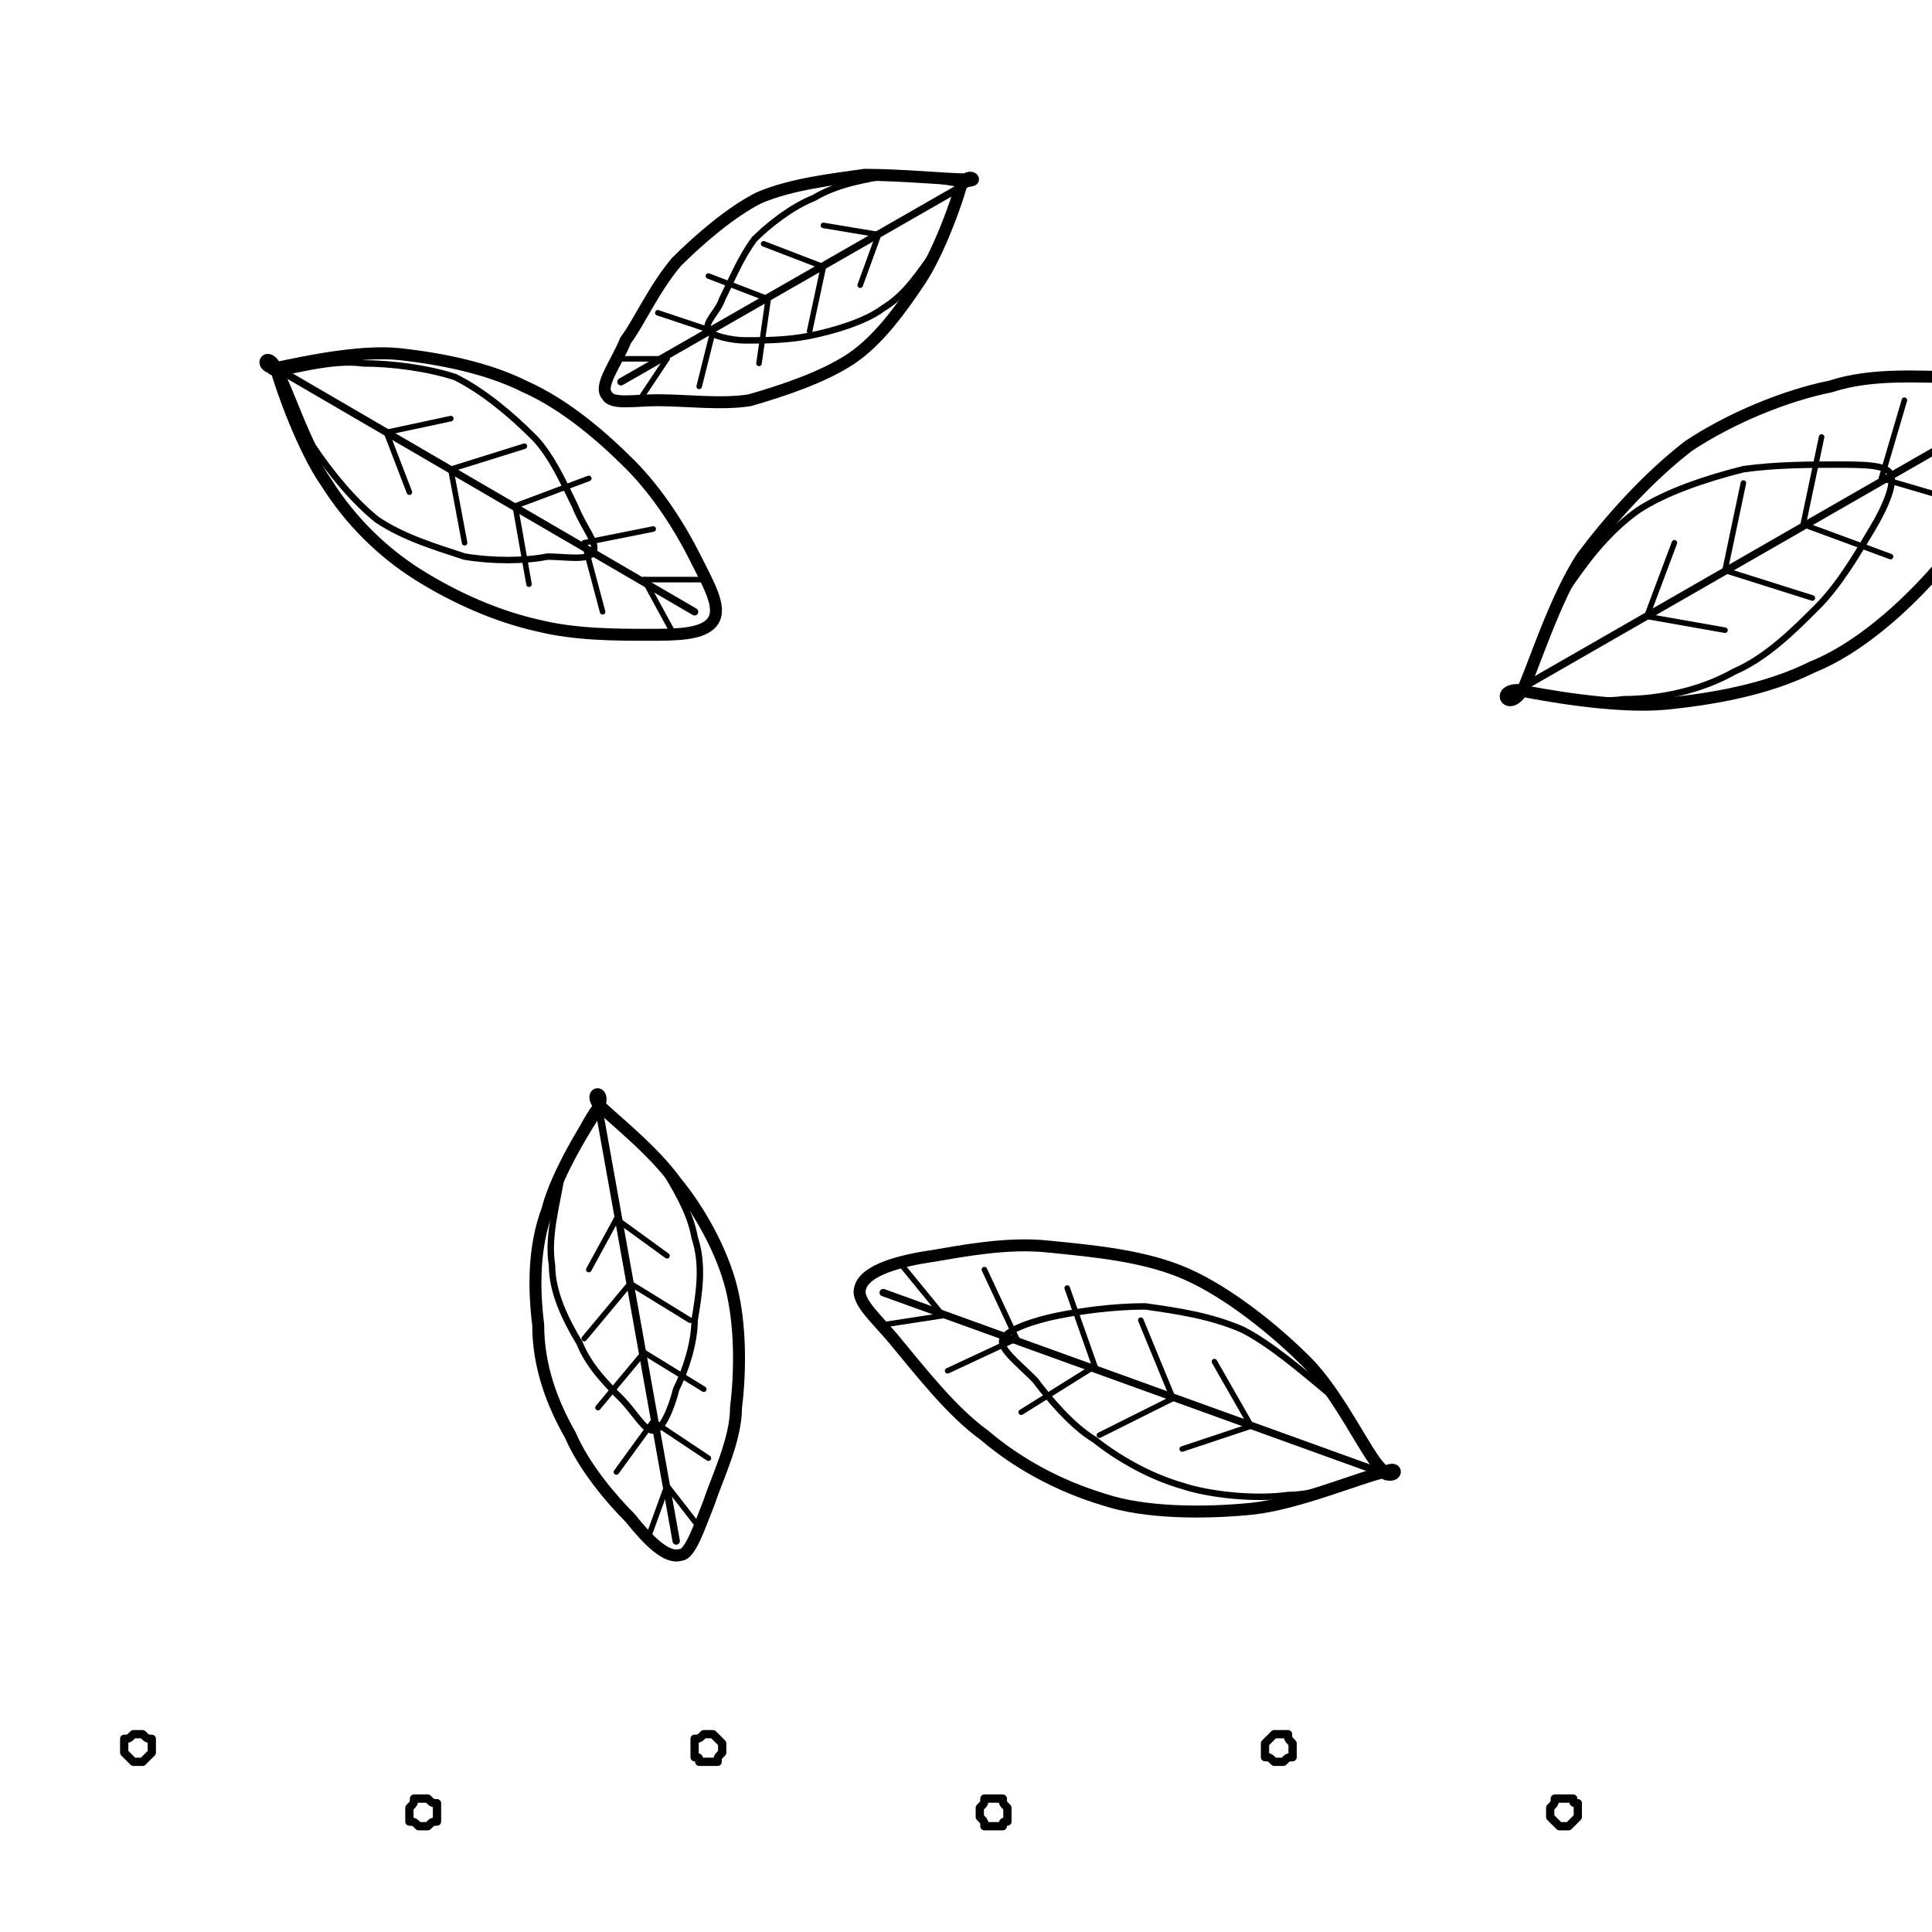
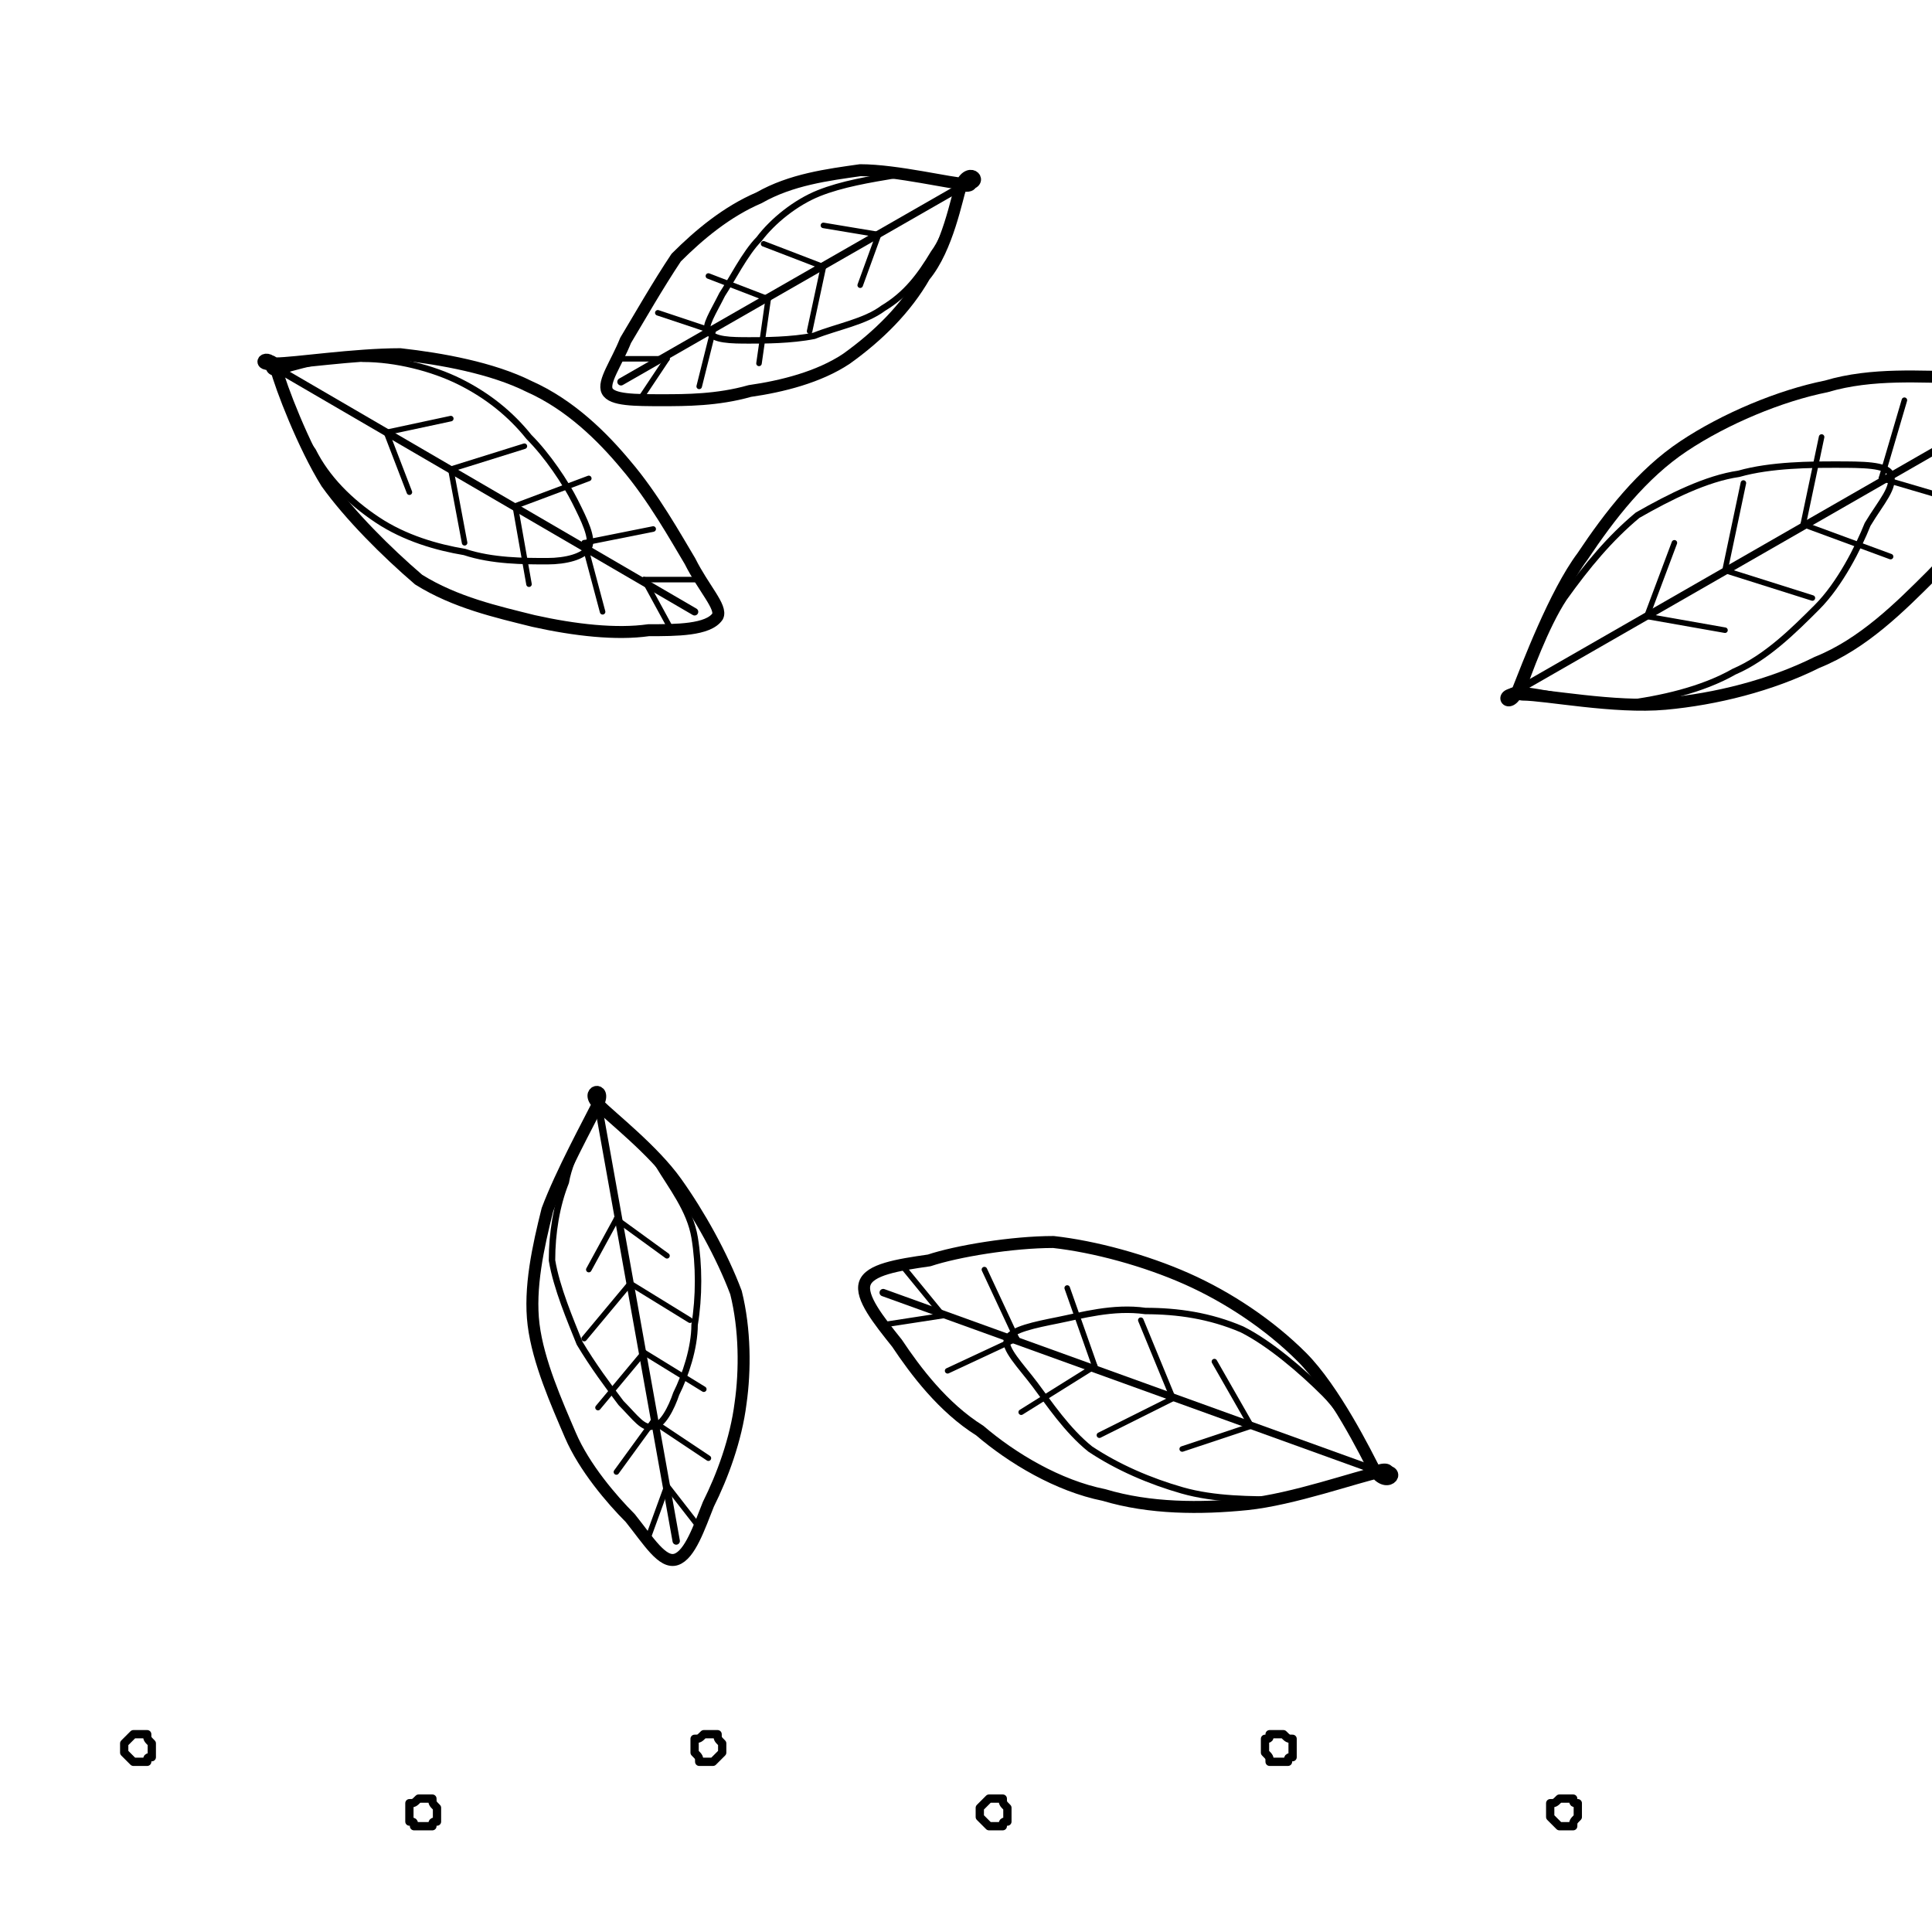
<svg xmlns="http://www.w3.org/2000/svg" viewBox="0 0 420 420" fill="none" stroke="currentColor" stroke-linecap="round" stroke-linejoin="round" aria-hidden="true" focusable="false">
-   <path d="M60 80C65 79 78 76 87 77C96 78 106 80 114 84C123 88 131 95 137 101C143 107 148 115 151 121C154 127 157 132 155 135C153 138 147 138 141 138C134 138 125 138 117 136C108 134 99 130 91 125C83 120 76 113 71 105C66 98 61 84 60 80C58 76 56 80 60 80Z" stroke-width="2.6" />
-   <path d="M60 81C63 81 72 78 79 79C85 79 93 80 99 82C105 85 111 90 116 95C120 99 123 106 125 110C127 115 130 118 129 120C128 122 123 121 119 121C114 122 107 122 101 121C95 119 88 117 82 113C77 109 72 103 68 97C65 91 62 82 60 79C59 77 57 81 60 81Z" stroke-width="1.4" />
+   <path d="M60 79C64 79 77 77 87 77C96 78 107 80 115 84C124 88 131 95 136 101C142 108 147 117 150 122C153 128 157 132 156 134C154 137 147 137 141 137C134 138 125 137 116 135C108 133 99 131 91 126C84 120 76 112 71 105C66 97 61 84 60 80C58 76 55 80 60 79Z" stroke-width="2.6" />
+   <path d="M60 81C63 80 73 77 79 78C86 78 94 80 100 83C106 86 111 90 115 95C119 99 123 105 125 109C127 113 129 117 128 119C127 121 123 122 119 122C114 122 107 122 101 120C95 119 88 117 82 113C76 109 71 104 68 98C64 93 61 82 60 79C59 76 57 81 60 81Z" stroke-width="1.4" />
  <line x1="60" y1="80" x2="151" y2="133" stroke-width="1.6" />
  <line x1="84" y1="94" x2="98" y2="91" stroke-width="1.2" />
  <line x1="84" y1="94" x2="89" y2="107" stroke-width="1.2" />
  <line x1="98" y1="102" x2="114" y2="97" stroke-width="1.2" />
  <line x1="98" y1="102" x2="101" y2="118" stroke-width="1.2" />
  <line x1="112" y1="110" x2="128" y2="104" stroke-width="1.2" />
  <line x1="112" y1="110" x2="115" y2="127" stroke-width="1.2" />
  <line x1="127" y1="118" x2="142" y2="115" stroke-width="1.2" />
  <line x1="127" y1="118" x2="131" y2="133" stroke-width="1.2" />
  <line x1="140" y1="126" x2="153" y2="126" stroke-width="1.2" />
  <line x1="140" y1="126" x2="146" y2="137" stroke-width="1.2" />
-   <path d="M209 40C208 44 204 55 200 61C196 67 191 74 185 78C179 82 170 85 163 87C157 88 149 87 143 87C138 87 133 88 132 86C130 84 134 79 136 74C139 70 142 63 147 57C152 52 159 46 165 43C172 40 181 39 188 38C196 38 206 39 210 39C213 40 211 37 209 40Z" stroke-width="2.6" />
-   <path d="M210 40C208 42 206 50 203 55C200 59 197 64 192 67C188 70 181 72 176 73C171 74 166 74 162 74C159 74 155 73 154 72C153 70 156 68 157 65C159 61 161 56 164 52C167 49 172 45 177 43C182 40 188 39 194 38C199 38 207 40 210 40C213 40 211 37 210 40Z" stroke-width="1.4" />
+   <path d="M209 40C208 43 206 54 201 60C197 67 191 73 184 78C178 82 170 84 163 85C156 87 149 87 144 87C138 87 133 87 132 85C131 83 134 79 136 74C139 69 143 62 147 56C152 51 158 46 165 43C172 39 180 38 187 37C195 37 207 40 210 40C214 40 211 36 209 40Z" stroke-width="2.6" />
+   <path d="M210 40C208 43 206 51 203 55C200 60 197 64 192 67C188 70 182 71 177 73C172 74 166 74 163 74C159 74 155 74 154 72C153 71 155 68 157 64C159 61 162 55 165 52C168 48 173 44 178 42C183 40 189 39 195 38C200 38 208 40 210 41C213 41 211 38 210 40Z" stroke-width="1.4" />
  <line x1="210" y1="40" x2="135" y2="83" stroke-width="1.6" />
  <line x1="191" y1="51" x2="187" y2="62" stroke-width="1.2" />
  <line x1="191" y1="51" x2="179" y2="49" stroke-width="1.2" />
  <line x1="179" y1="58" x2="176" y2="72" stroke-width="1.2" />
  <line x1="179" y1="58" x2="166" y2="53" stroke-width="1.2" />
  <line x1="167" y1="65" x2="165" y2="79" stroke-width="1.2" />
  <line x1="167" y1="65" x2="154" y2="60" stroke-width="1.2" />
  <line x1="155" y1="72" x2="152" y2="84" stroke-width="1.2" />
  <line x1="155" y1="72" x2="143" y2="68" stroke-width="1.2" />
  <line x1="145" y1="78" x2="139" y2="87" stroke-width="1.2" />
  <line x1="145" y1="78" x2="134" y2="78" stroke-width="1.2" />
-   <path d="M331 150C333 146 338 130 344 121C350 113 358 104 367 97C376 91 388 86 398 84C407 81 418 82 425 82C433 82 441 83 443 86C445 89 441 94 437 100C433 107 428 117 421 124C414 132 404 141 394 145C384 150 372 152 362 153C351 154 335 151 330 150C325 150 328 155 331 150Z" stroke-width="2.6" />
-   <path d="M331 150C332 146 336 136 340 129C344 123 349 116 356 111C362 107 371 104 379 102C386 101 394 101 399 101C405 101 410 101 411 103C412 105 410 110 407 115C404 120 400 127 395 132C390 137 384 143 377 146C370 150 361 152 353 152C346 153 334 151 330 150C327 150 329 153 331 150Z" stroke-width="1.4" />
+   <path d="M330 150C332 145 338 129 344 121C350 112 357 103 366 97C375 91 387 86 397 84C407 81 418 82 426 82C433 82 441 82 443 85C445 88 440 95 436 101C432 108 427 118 420 125C413 132 405 140 395 144C385 149 373 152 362 153C351 154 336 151 331 151C325 150 328 155 330 150Z" stroke-width="2.6" />
+   <path d="M331 150C332 147 336 136 340 130C345 123 350 117 356 112C363 108 371 104 378 103C385 101 394 101 399 101C405 101 410 101 411 103C412 106 409 109 406 114C404 119 400 127 395 132C390 137 384 143 377 146C370 150 361 152 353 153C345 153 334 150 330 150C326 150 329 154 331 150Z" stroke-width="1.4" />
  <line x1="330" y1="150" x2="438" y2="88" stroke-width="1.6" />
  <line x1="358" y1="134" x2="364" y2="118" stroke-width="1.2" />
  <line x1="358" y1="134" x2="375" y2="137" stroke-width="1.2" />
  <line x1="375" y1="124" x2="379" y2="105" stroke-width="1.2" />
  <line x1="375" y1="124" x2="394" y2="130" stroke-width="1.2" />
  <line x1="392" y1="114" x2="396" y2="95" stroke-width="1.2" />
  <line x1="392" y1="114" x2="411" y2="121" stroke-width="1.2" />
  <line x1="409" y1="104" x2="414" y2="87" stroke-width="1.2" />
  <line x1="409" y1="104" x2="426" y2="109" stroke-width="1.2" />
  <line x1="425" y1="95" x2="432" y2="82" stroke-width="1.2" />
  <line x1="425" y1="95" x2="440" y2="95" stroke-width="1.2" />
-   <path d="M130 240C133 243 142 250 147 257C152 263 157 272 159 280C161 288 161 298 160 306C160 313 156 321 154 327C152 332 150 338 148 338C145 339 141 335 137 330C133 326 127 319 124 312C120 305 117 297 117 288C116 280 116 271 119 263C121 255 128 244 130 241C132 237 128 237 130 240Z" stroke-width="2.6" />
-   <path d="M130 240C132 242 139 247 143 252C146 257 150 263 151 269C153 275 152 281 151 287C151 292 149 298 147 302C146 306 144 311 142 311C140 311 138 307 135 304C132 301 128 297 126 292C123 287 120 281 120 275C119 269 121 262 122 256C124 250 128 242 130 240C131 237 128 237 130 240Z" stroke-width="1.4" />
+   <path d="M130 240C133 243 142 250 147 257C152 264 157 273 160 281C162 289 162 298 161 305C160 313 157 321 154 327C152 332 150 338 147 339C144 340 141 335 137 330C133 326 127 319 124 312C121 305 117 296 116 288C115 280 117 271 119 263C122 255 128 244 130 240C132 236 127 237 130 240Z" stroke-width="2.6" />
+   <path d="M130 239C132 242 140 248 143 253C146 258 150 263 151 269C152 275 152 282 151 288C151 293 149 299 147 303C146 306 144 310 142 310C140 311 138 308 135 305C132 301 129 297 126 292C124 287 121 280 120 274C120 268 121 262 123 257C124 251 129 243 130 240C132 237 128 237 130 239Z" stroke-width="1.4" />
  <line x1="130" y1="240" x2="147" y2="335" stroke-width="1.6" />
  <line x1="134" y1="265" x2="145" y2="273" stroke-width="1.2" />
  <line x1="134" y1="265" x2="128" y2="276" stroke-width="1.2" />
  <line x1="137" y1="279" x2="150" y2="287" stroke-width="1.2" />
  <line x1="137" y1="279" x2="127" y2="291" stroke-width="1.2" />
  <line x1="140" y1="294" x2="153" y2="302" stroke-width="1.2" />
  <line x1="140" y1="294" x2="130" y2="306" stroke-width="1.2" />
  <line x1="142" y1="309" x2="154" y2="317" stroke-width="1.2" />
  <line x1="142" y1="309" x2="134" y2="320" stroke-width="1.2" />
  <line x1="145" y1="323" x2="152" y2="332" stroke-width="1.2" />
  <line x1="145" y1="323" x2="141" y2="334" stroke-width="1.2" />
-   <path d="M301 320C296 321 282 327 272 328C262 329 249 329 240 326C230 323 221 318 214 312C207 307 200 298 195 292C191 287 186 283 187 280C188 276 196 274 203 273C209 272 219 270 228 271C238 272 249 273 258 277C267 281 277 289 284 296C291 303 297 316 300 319C303 323 305 318 301 320Z" stroke-width="2.6" />
-   <path d="M300 320C297 321 287 325 280 325C273 326 263 325 257 323C250 321 243 317 238 313C233 310 228 304 225 300C221 296 217 293 218 291C219 289 225 287 230 286C235 285 242 284 249 284C256 285 263 286 270 289C276 292 283 298 289 303C294 308 298 317 300 320C302 323 304 319 300 320Z" stroke-width="1.4" />
+   <path d="M300 320C295 321 281 326 271 327C261 328 250 328 240 325C230 323 220 317 213 311C205 306 199 298 195 292C191 287 187 282 188 279C189 276 195 275 202 274C208 272 220 270 229 270C238 271 249 274 258 278C267 282 276 288 283 295C290 302 297 316 299 320C302 324 305 319 300 320Z" stroke-width="2.6" />
+   <path d="M300 319C297 320 286 325 279 326C272 326 264 326 257 324C250 322 243 319 237 315C232 311 228 305 225 301C222 297 218 293 219 291C220 289 225 288 230 287C235 286 242 284 249 285C256 285 263 286 270 289C276 292 283 298 288 303C293 308 298 318 300 320C302 323 304 318 300 319Z" stroke-width="1.4" />
  <line x1="300" y1="320" x2="192" y2="281" stroke-width="1.6" />
  <line x1="272" y1="310" x2="257" y2="315" stroke-width="1.2" />
  <line x1="272" y1="310" x2="264" y2="296" stroke-width="1.2" />
  <line x1="255" y1="304" x2="239" y2="312" stroke-width="1.2" />
  <line x1="255" y1="304" x2="248" y2="287" stroke-width="1.2" />
  <line x1="238" y1="297" x2="222" y2="307" stroke-width="1.2" />
  <line x1="238" y1="297" x2="232" y2="280" stroke-width="1.2" />
  <line x1="221" y1="291" x2="206" y2="298" stroke-width="1.2" />
  <line x1="221" y1="291" x2="214" y2="276" stroke-width="1.2" />
  <line x1="205" y1="286" x2="192" y2="288" stroke-width="1.2" />
  <line x1="205" y1="286" x2="196" y2="275" stroke-width="1.2" />
-   <path d="M33 380C33 380 33 381 33 381C32 382 32 382 31 383C31 383 31 383 30 383C30 383 29 383 29 383C28 382 28 382 27 381C27 381 27 381 27 380C27 380 27 379 27 378C28 378 28 378 29 377C29 377 30 377 30 377C31 377 31 377 31 377C32 378 32 378 33 378C33 379 33 379 33 380Z" stroke-width="1.8" />
-   <path d="M95 394C95 395 95 395 95 396C94 396 94 396 93 397C93 397 93 397 92 397C92 397 91 397 91 397C90 396 90 396 89 396C89 395 89 394 89 394C89 393 89 393 89 393C90 392 90 392 90 391C91 391 91 391 92 391C92 391 93 391 93 391C94 392 94 392 95 392C95 393 95 393 95 394Z" stroke-width="1.8" />
-   <path d="M157 380C157 380 157 381 157 381C156 382 156 382 156 383C155 383 155 383 154 383C154 383 153 383 152 383C152 382 152 382 151 382C151 381 151 381 151 380C151 379 151 379 151 378C152 378 152 378 153 377C153 377 154 377 154 377C155 377 155 377 155 377C156 378 156 378 157 379C157 379 157 379 157 380Z" stroke-width="1.8" />
-   <path d="M219 394C219 395 219 395 219 396C218 396 218 396 218 397C217 397 216 397 216 397C215 397 215 397 214 397C214 396 214 396 213 395C213 395 213 395 213 394C213 394 213 393 213 393C214 392 214 392 214 391C215 391 216 391 216 391C217 391 217 391 218 391C218 392 218 392 219 393C219 393 219 394 219 394Z" stroke-width="1.8" />
-   <path d="M281 380C281 381 281 381 281 382C280 382 280 382 279 383C279 383 278 383 278 383C277 383 277 383 277 383C276 382 276 382 275 382C275 381 275 381 275 380C275 380 275 379 275 379C276 378 276 378 277 377C277 377 278 377 278 377C279 377 279 377 280 377C280 378 280 378 281 379C281 379 281 380 281 380Z" stroke-width="1.8" />
-   <path d="M343 394C343 394 343 395 343 395C342 396 342 396 341 397C341 397 341 397 340 397C340 397 339 397 339 397C338 396 338 396 337 395C337 395 337 395 337 394C337 394 337 393 337 393C338 392 338 392 338 391C339 391 339 391 340 391C340 391 341 391 342 391C342 392 342 392 343 392C343 393 343 393 343 394Z" stroke-width="1.8" />
+   <path d="M33 380C33 380 33 381 33 382C32 382 32 382 32 383C31 383 30 383 30 383C29 383 29 383 29 383C28 382 28 382 27 381C27 381 27 381 27 380C27 380 27 379 27 379C28 378 28 378 29 377C29 377 29 377 30 377C30 377 31 377 32 377C32 378 32 378 33 379C33 379 33 379 33 380Z" stroke-width="1.8" />
+   <path d="M95 394C95 395 95 395 95 396C94 396 94 396 94 397C93 397 92 397 92 397C91 397 91 397 90 397C90 396 90 396 89 396C89 395 89 395 89 394C89 394 89 393 89 392C90 392 90 392 91 391C91 391 92 391 92 391C93 391 93 391 94 391C94 392 94 392 95 393C95 393 95 393 95 394Z" stroke-width="1.8" />
+   <path d="M157 380C157 381 157 381 157 381C156 382 156 382 155 383C155 383 155 383 154 383C154 383 153 383 152 383C152 382 152 382 151 381C151 381 151 380 151 380C151 379 151 379 151 378C152 378 152 378 153 377C153 377 153 377 154 377C154 377 155 377 156 377C156 378 156 378 157 379C157 379 157 380 157 380Z" stroke-width="1.8" />
+   <path d="M219 394C219 394 219 395 219 396C218 396 218 396 218 397C217 397 217 397 216 397C216 397 215 397 215 397C214 396 214 396 213 395C213 395 213 395 213 394C213 394 213 393 213 393C214 392 214 392 215 391C215 391 216 391 216 391C217 391 217 391 218 391C218 392 218 392 219 393C219 393 219 393 219 394Z" stroke-width="1.8" />
+   <path d="M281 380C281 380 281 381 281 382C280 382 280 382 280 383C279 383 279 383 278 383C277 383 277 383 276 383C276 382 276 382 275 381C275 381 275 381 275 380C275 380 275 379 275 378C276 378 276 378 276 377C277 377 277 377 278 377C278 377 279 377 279 377C280 378 280 378 281 378C281 379 281 379 281 380Z" stroke-width="1.8" />
+   <path d="M343 394C343 395 343 395 343 395C342 396 342 396 342 397C341 397 341 397 340 397C340 397 339 397 339 397C338 396 338 396 337 395C337 395 337 394 337 394C337 393 337 393 337 392C338 392 338 392 339 391C339 391 339 391 340 391C340 391 341 391 342 391C342 392 342 392 343 392C343 393 343 394 343 394Z" stroke-width="1.8" />
</svg>
